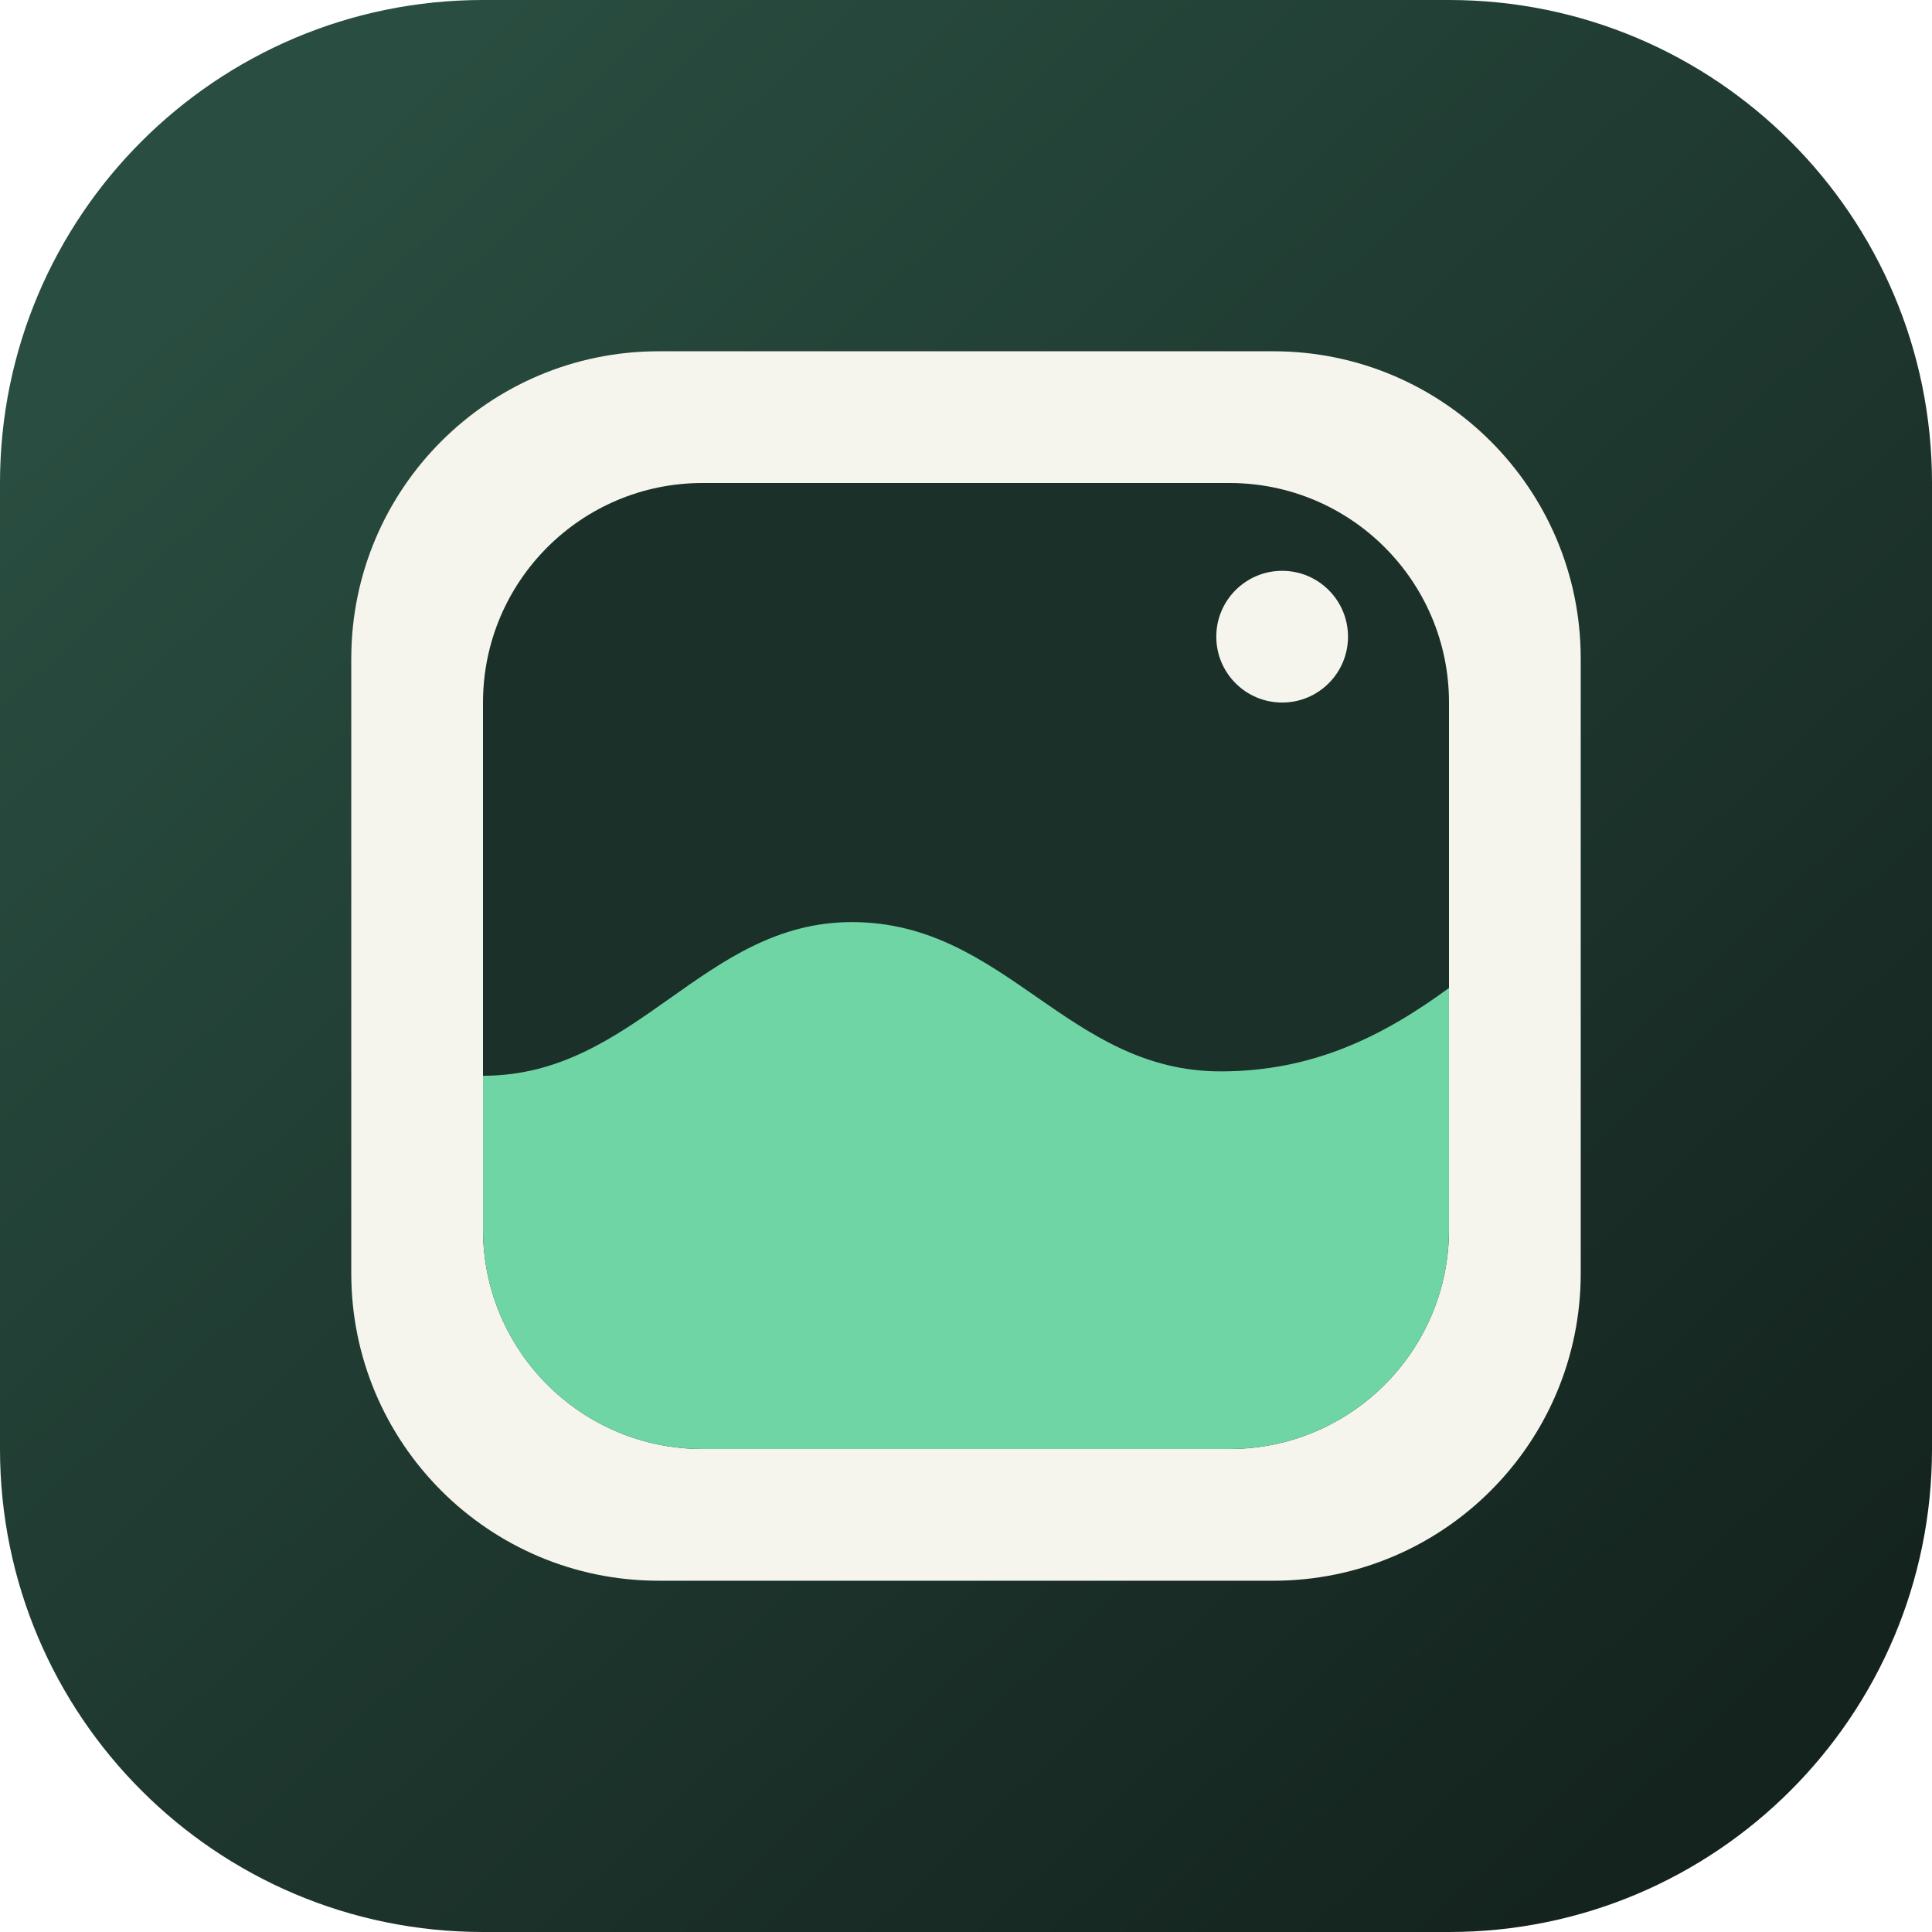
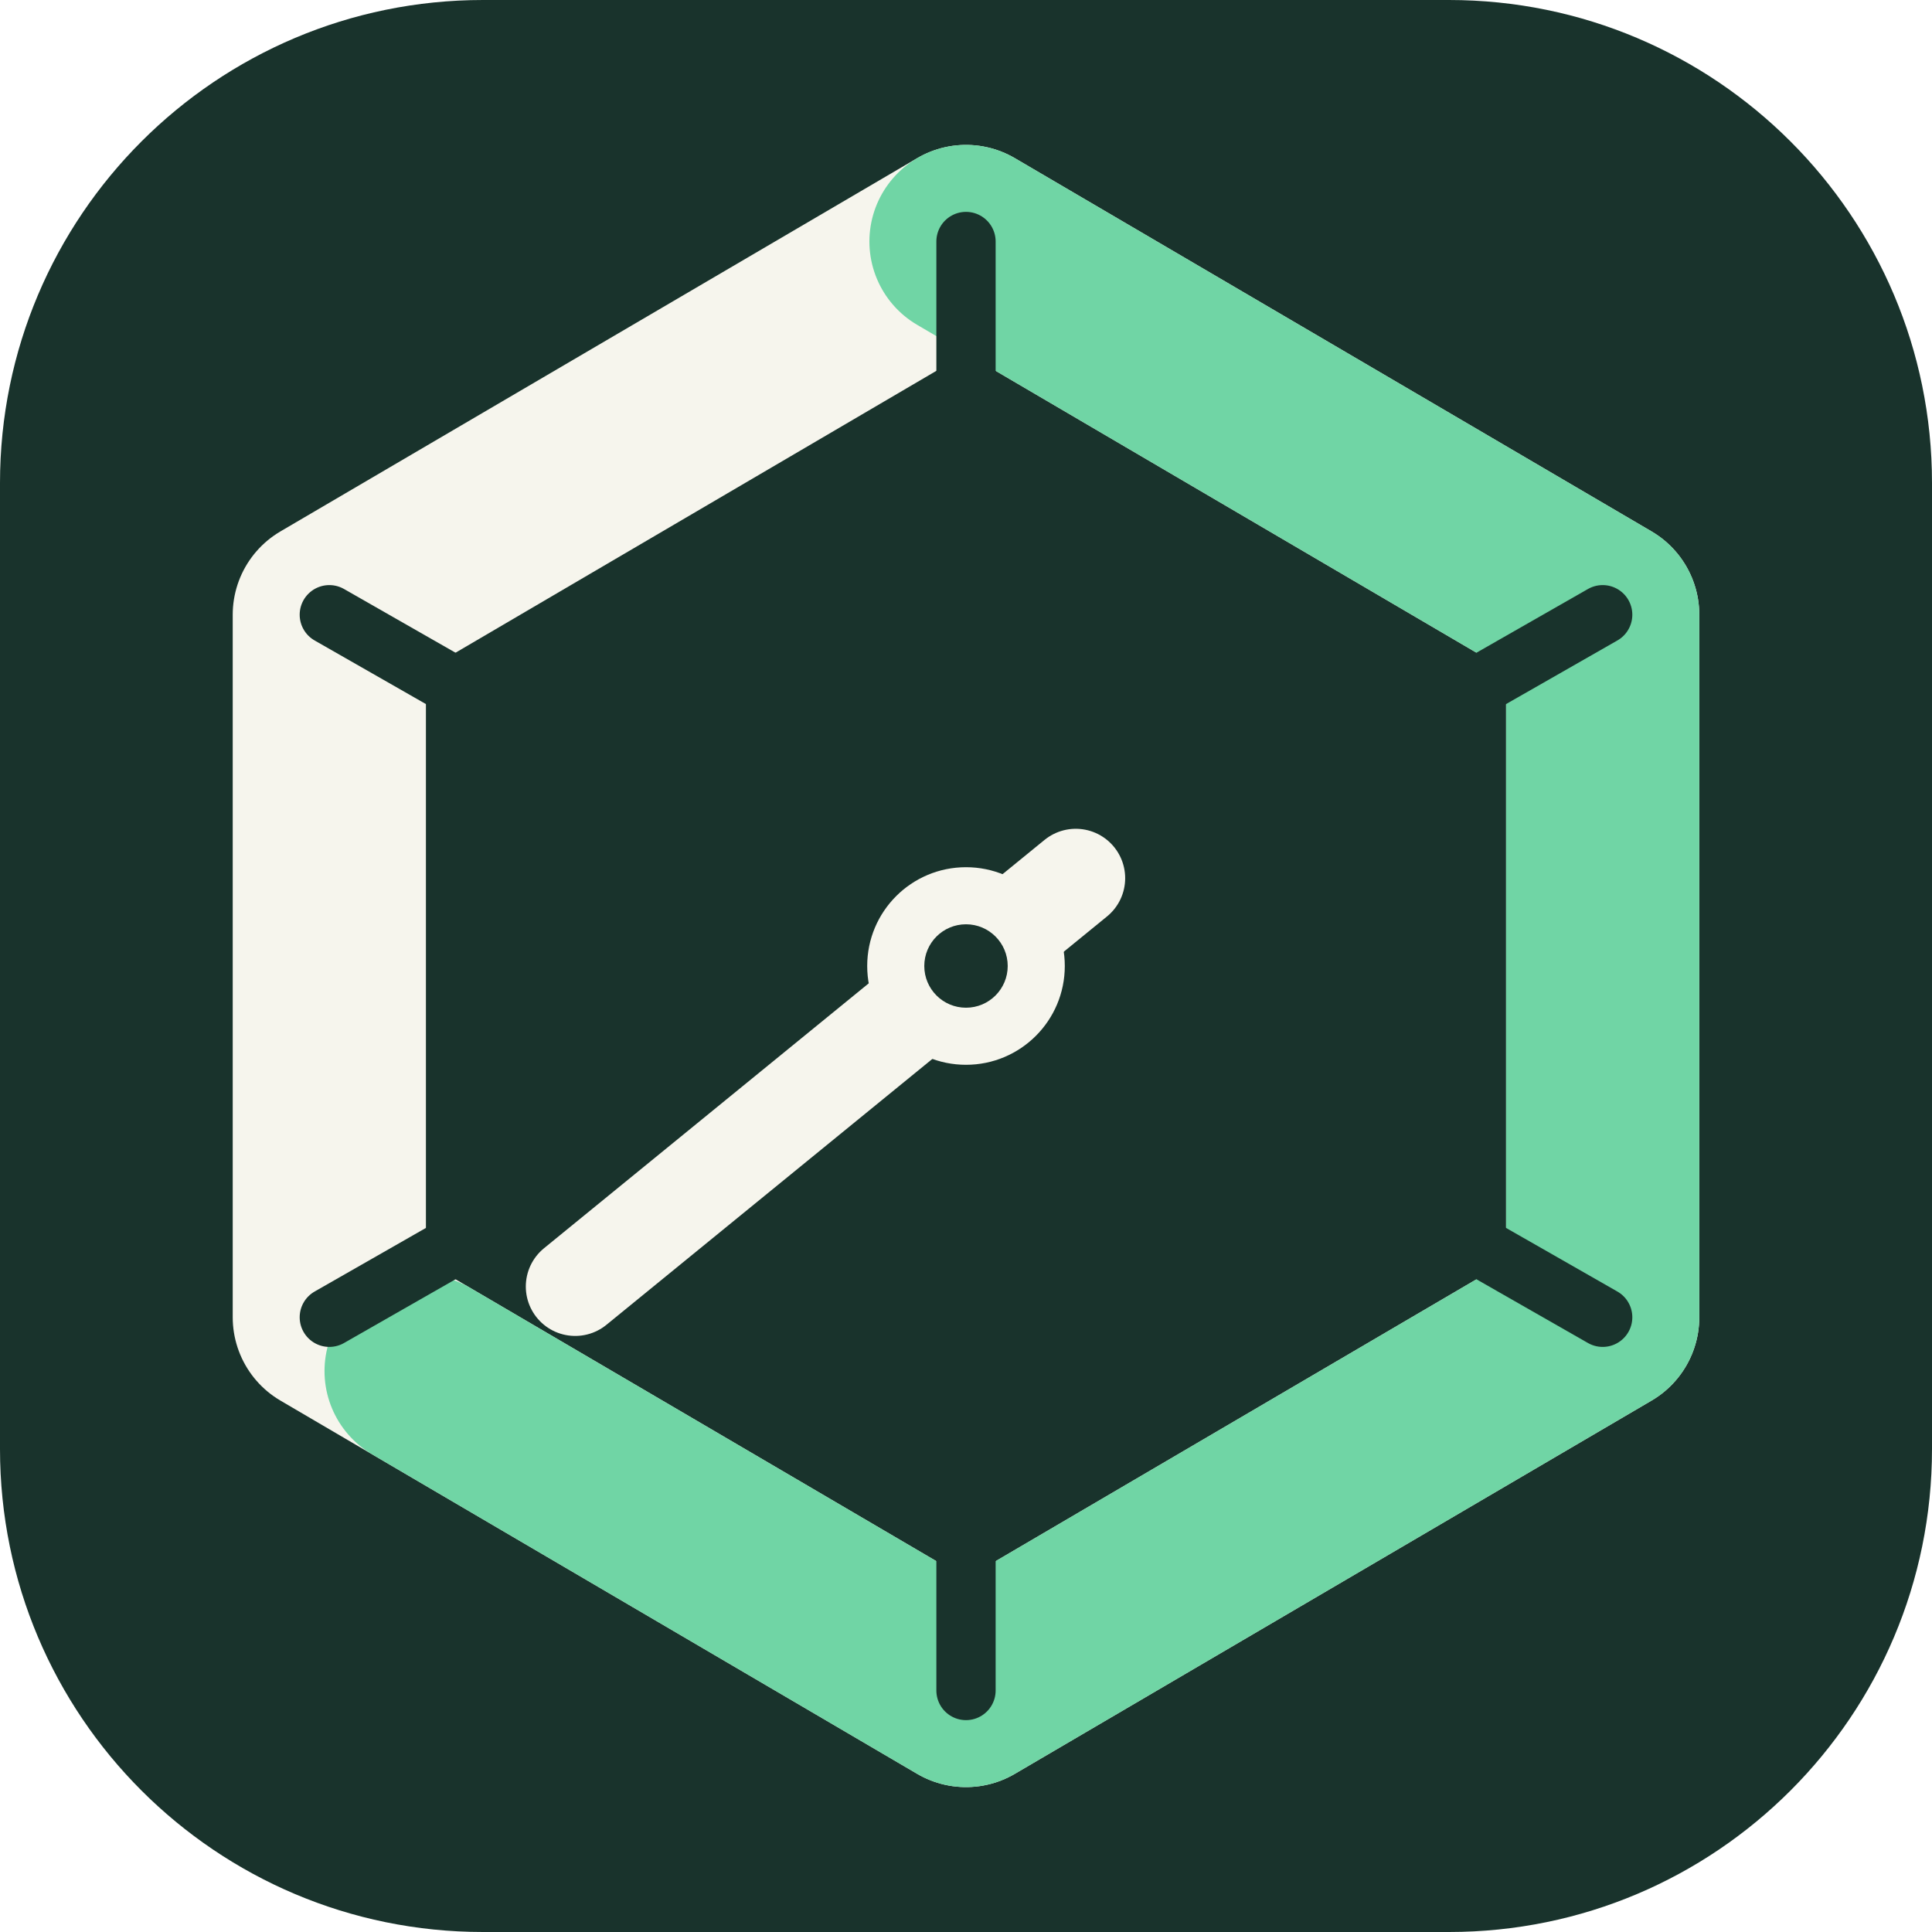
<svg xmlns="http://www.w3.org/2000/svg" viewBox="0 0 44 44">
-   <defs>
-     <linearGradient id="tile" x1="6" y1="5" x2="39" y2="40" gradientUnits="userSpaceOnUse">
-       <stop stop-color="#294D40" />
-       <stop offset="1" stop-color="#14231E" />
-     </linearGradient>
-   </defs>
-   <rect width="44" height="44" rx="11" fill="url(#tile)" />
-   <rect x="8" y="8" width="28" height="28" rx="7" fill="#F6F5ED" />
-   <rect x="11" y="11" width="22" height="22" rx="5" fill="#1B3029" />
-   <path d="M11 24.5c3.5 0 5-3.5 8.4-3.5 3.5 0 4.9 3.4 8.4 3.4 2.1 0 3.7-.8 5.2-1.9V28a5 5 0 0 1-5 5H16a5 5 0 0 1-5-5v-3.5Z" fill="#70D5A5" />
-   <circle cx="29.2" cy="14.5" r="1.5" fill="#F6F5ED" />
+   <rect width="44" height="44" rx="11" fill="#19332c" />
+   <path d="M22 5.5 36.5 14v16L22 38.5 7.5 30V14Z" pathLength="100" fill="none" stroke="#f6f5ed" stroke-width="4.4" stroke-linecap="round" stroke-linejoin="round" />
+   <path d="M22 5.5 36.5 14v16L22 38.5 7.5 30V14Z" pathLength="100" fill="none" stroke="#70d5a5" stroke-width="4.4" stroke-dasharray="64 36" stroke-linecap="round" stroke-linejoin="round" />
+   <g fill="none" stroke="#19332c" stroke-width="1.35" stroke-linecap="round">
+     <path d="M22 5.5v4.8" />
+     <path d="M36.5 14l-4.2 2.4" />
+     <path d="M36.5 30l-4.2-2.4" />
+     <path d="M22 38.5v-4.8" />
+     <path d="M7.5 30l4.2-2.4" />
+     <path d="M7.5 14l4.2 2.4" />
+   </g>
+   <path d="M24.5 20 13.1 29.3" fill="none" stroke="#f6f5ed" stroke-width="2.25" stroke-linecap="round" />
+   <circle cx="22" cy="22" r="2.25" fill="#f6f5ed" />
+   <circle cx="22" cy="22" r=".95" fill="#19332c" />
</svg>
